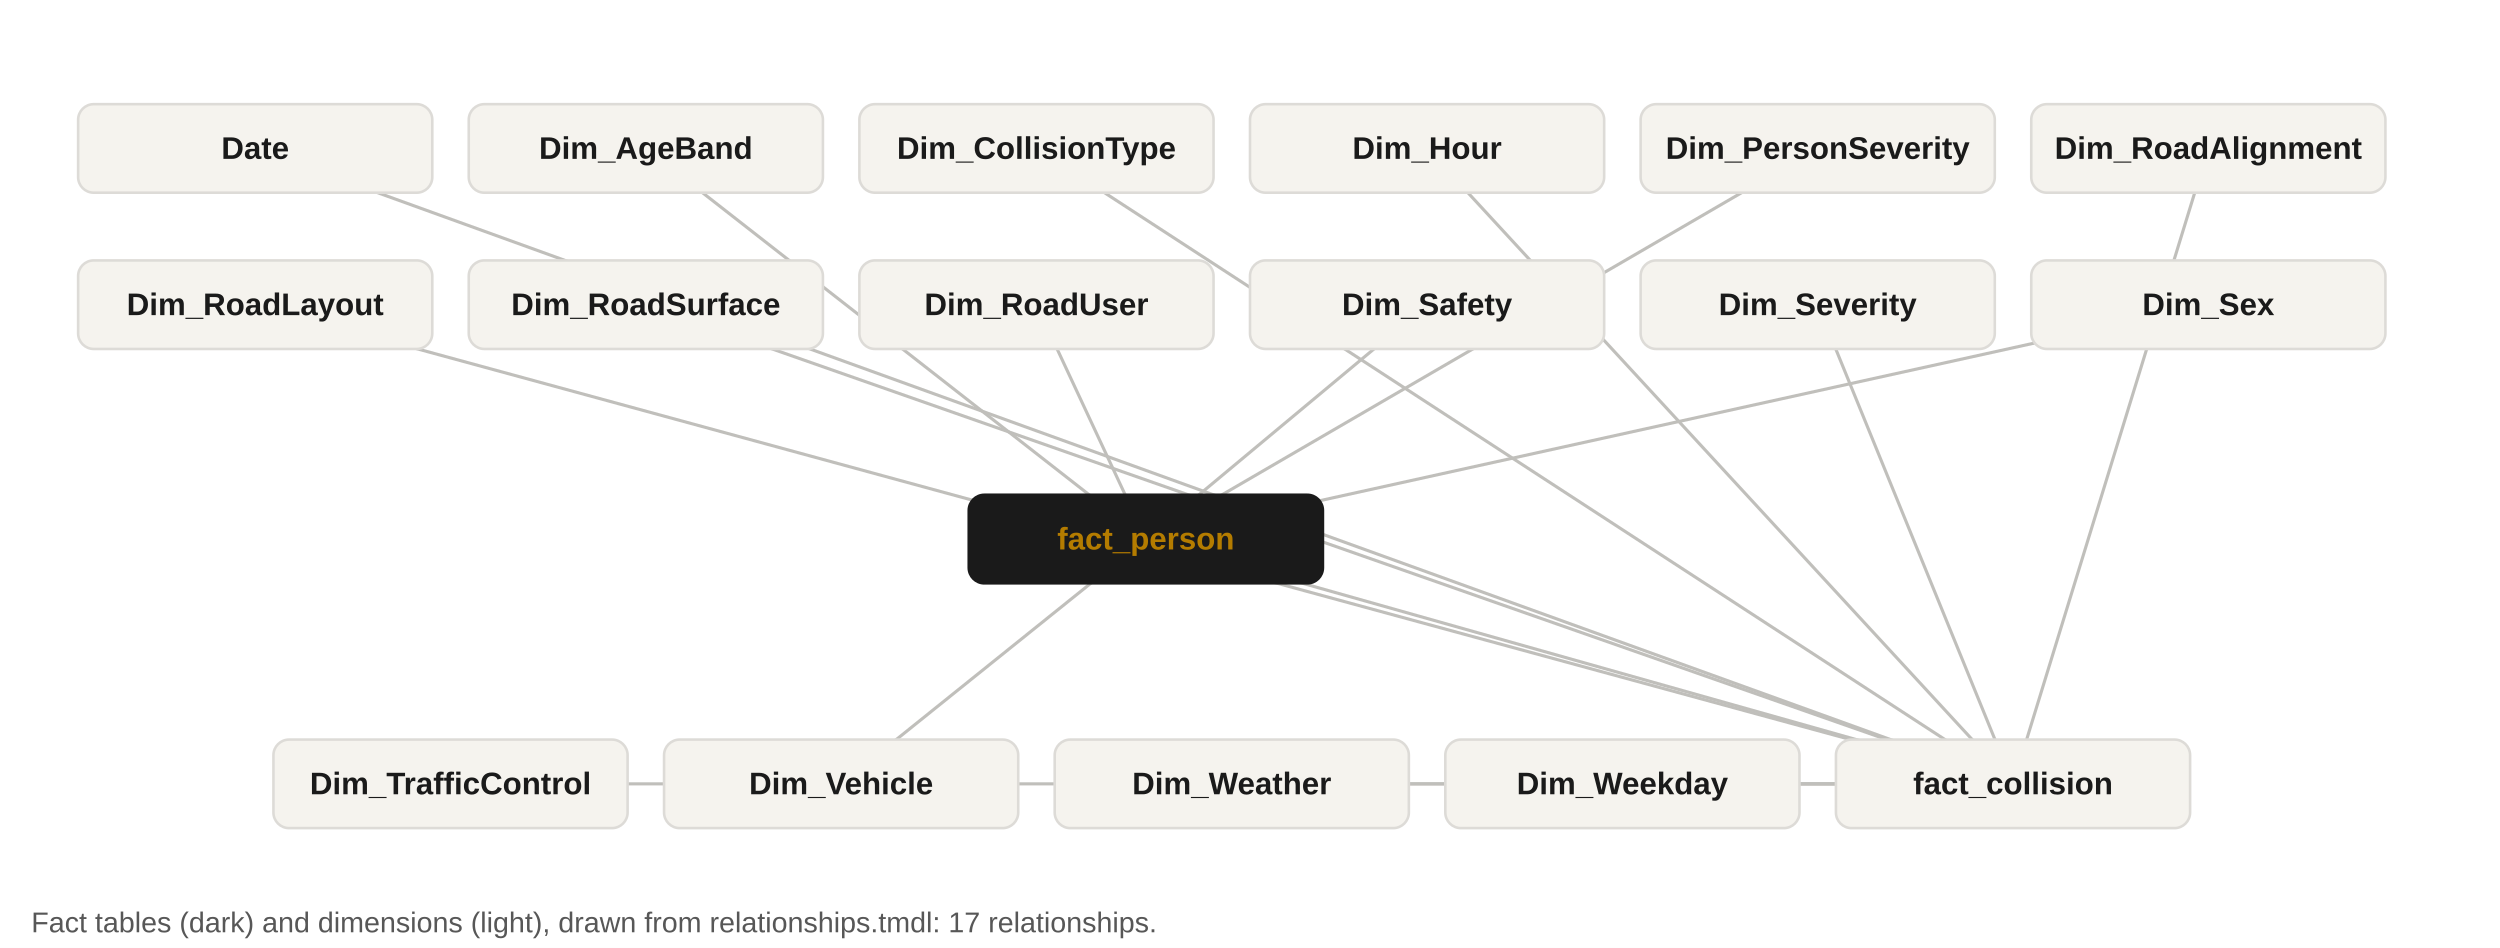
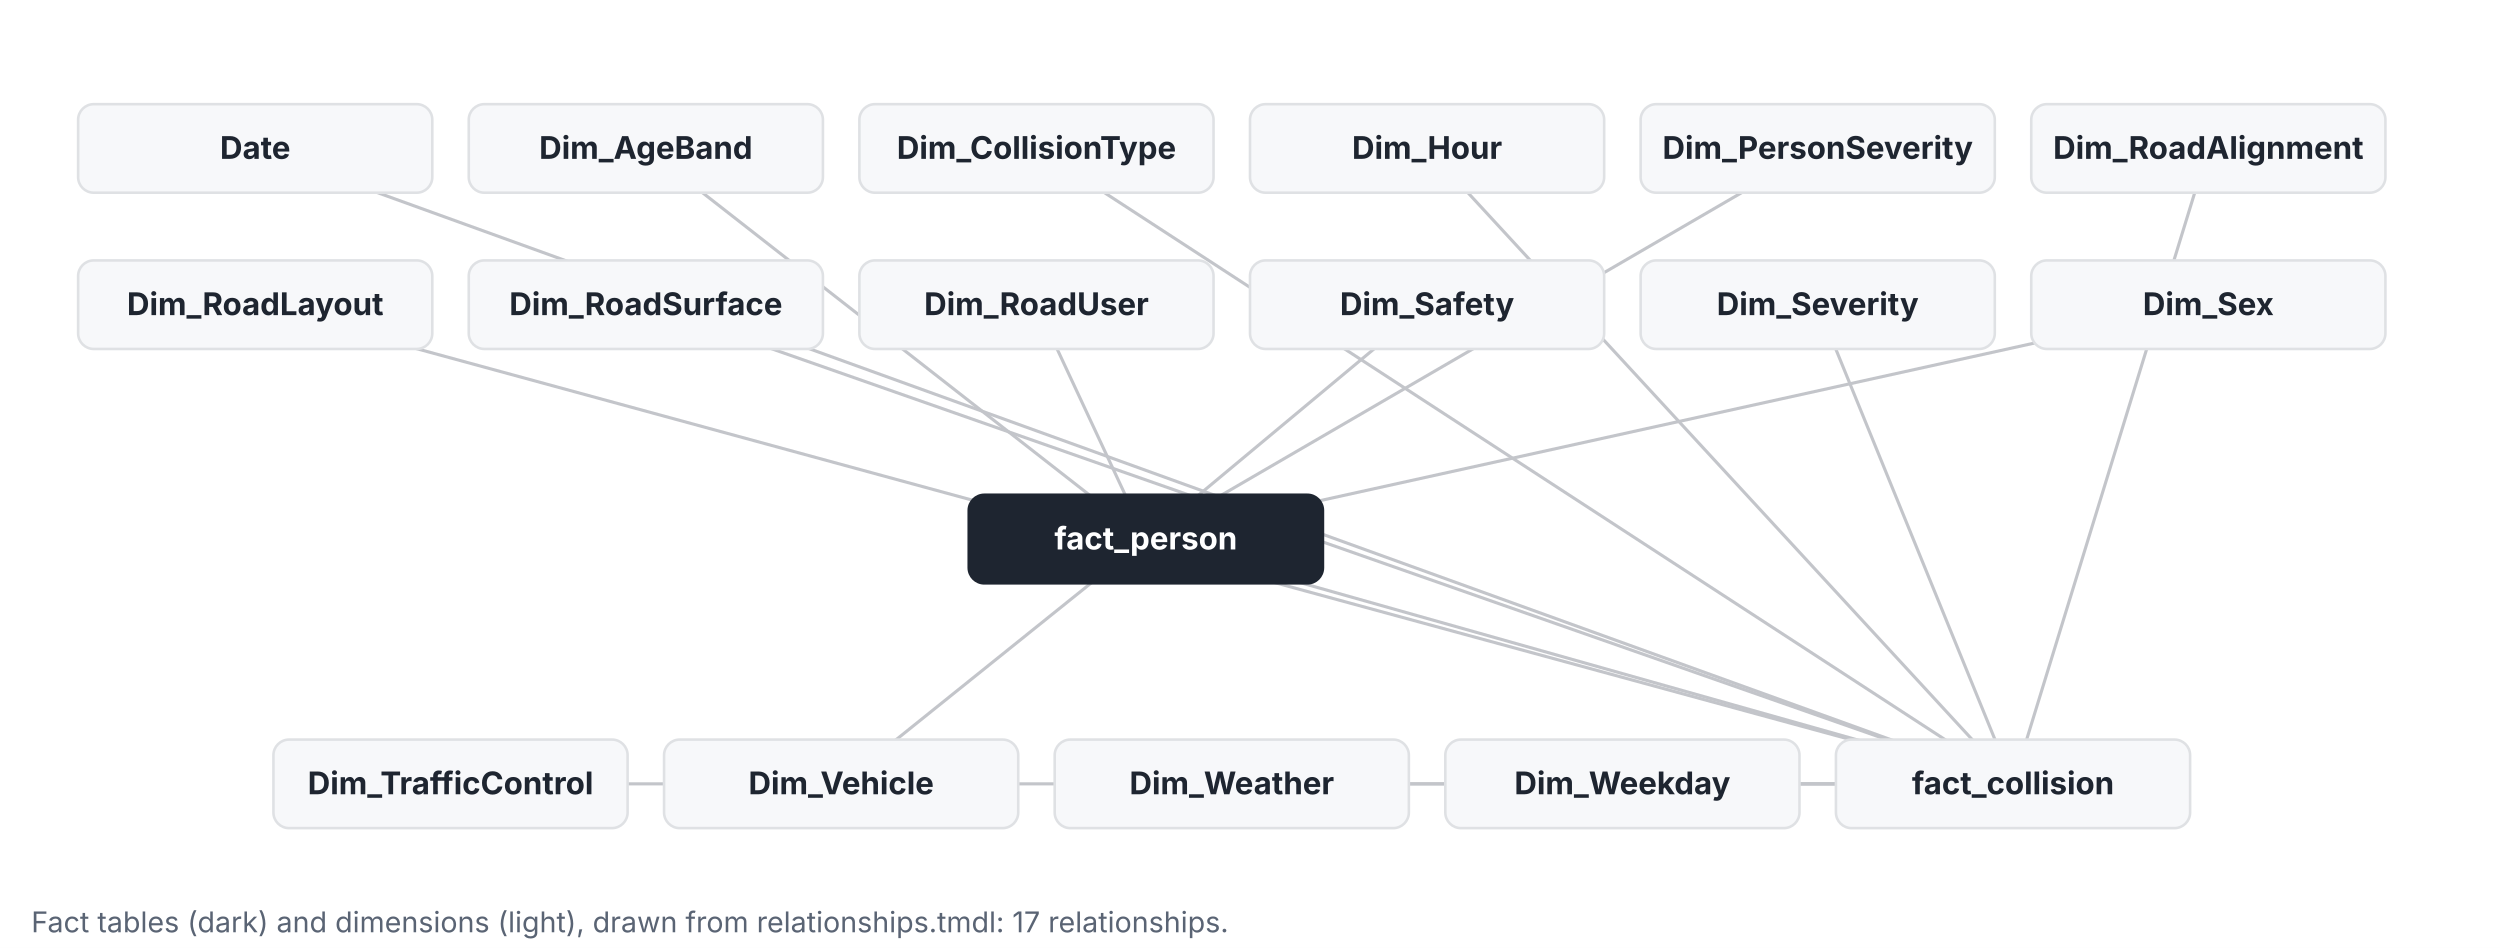
<svg xmlns="http://www.w3.org/2000/svg" viewBox="0 0 960 364" role="img" aria-label="Star-schema diagram drawn from the model relationships">
  <rect width="100%" height="100%" fill="#fff" />
-   <line x1="773" y1="301" x2="98" y2="57" stroke="#C0BFBB" stroke-width="1.2" />
-   <line x1="773" y1="301" x2="623" y2="301" stroke="#C0BFBB" stroke-width="1.2" />
-   <line x1="773" y1="301" x2="548" y2="57" stroke="#C0BFBB" stroke-width="1.2" />
-   <line x1="773" y1="301" x2="698" y2="117" stroke="#C0BFBB" stroke-width="1.2" />
-   <line x1="773" y1="301" x2="473" y2="301" stroke="#C0BFBB" stroke-width="1.2" />
-   <line x1="773" y1="301" x2="248" y2="117" stroke="#C0BFBB" stroke-width="1.2" />
-   <line x1="773" y1="301" x2="848" y2="57" stroke="#C0BFBB" stroke-width="1.2" />
-   <line x1="773" y1="301" x2="98" y2="117" stroke="#C0BFBB" stroke-width="1.2" />
-   <line x1="773" y1="301" x2="173" y2="301" stroke="#C0BFBB" stroke-width="1.2" />
-   <line x1="773" y1="301" x2="398" y2="57" stroke="#C0BFBB" stroke-width="1.2" />
-   <line x1="440" y1="207" x2="773" y2="301" stroke="#C0BFBB" stroke-width="1.2" />
-   <line x1="440" y1="207" x2="248" y2="57" stroke="#C0BFBB" stroke-width="1.2" />
-   <line x1="440" y1="207" x2="398" y2="117" stroke="#C0BFBB" stroke-width="1.2" />
-   <line x1="440" y1="207" x2="548" y2="117" stroke="#C0BFBB" stroke-width="1.2" />
-   <line x1="440" y1="207" x2="848" y2="117" stroke="#C0BFBB" stroke-width="1.2" />
-   <line x1="440" y1="207" x2="323" y2="301" stroke="#C0BFBB" stroke-width="1.2" />
-   <line x1="440" y1="207" x2="698" y2="57" stroke="#C0BFBB" stroke-width="1.2" />
-   <rect x="30" y="40" width="136" height="34" rx="6" fill="#F5F3EE" stroke="#DDDBD7" />
-   <text x="98" y="61" text-anchor="middle" font-family="Segoe UI,Arial,sans-serif" font-size="12" font-weight="700" fill="#1A1A1A">Date</text>
-   <rect x="180" y="40" width="136" height="34" rx="6" fill="#F5F3EE" stroke="#DDDBD7" />
-   <text x="248" y="61" text-anchor="middle" font-family="Segoe UI,Arial,sans-serif" font-size="12" font-weight="700" fill="#1A1A1A">Dim_AgeBand</text>
-   <rect x="330" y="40" width="136" height="34" rx="6" fill="#F5F3EE" stroke="#DDDBD7" />
-   <text x="398" y="61" text-anchor="middle" font-family="Segoe UI,Arial,sans-serif" font-size="12" font-weight="700" fill="#1A1A1A">Dim_CollisionType</text>
-   <rect x="480" y="40" width="136" height="34" rx="6" fill="#F5F3EE" stroke="#DDDBD7" />
-   <text x="548" y="61" text-anchor="middle" font-family="Segoe UI,Arial,sans-serif" font-size="12" font-weight="700" fill="#1A1A1A">Dim_Hour</text>
-   <rect x="630" y="40" width="136" height="34" rx="6" fill="#F5F3EE" stroke="#DDDBD7" />
-   <text x="698" y="61" text-anchor="middle" font-family="Segoe UI,Arial,sans-serif" font-size="12" font-weight="700" fill="#1A1A1A">Dim_PersonSeverity</text>
-   <rect x="780" y="40" width="136" height="34" rx="6" fill="#F5F3EE" stroke="#DDDBD7" />
-   <text x="848" y="61" text-anchor="middle" font-family="Segoe UI,Arial,sans-serif" font-size="12" font-weight="700" fill="#1A1A1A">Dim_RoadAlignment</text>
-   <rect x="30" y="100" width="136" height="34" rx="6" fill="#F5F3EE" stroke="#DDDBD7" />
-   <text x="98" y="121" text-anchor="middle" font-family="Segoe UI,Arial,sans-serif" font-size="12" font-weight="700" fill="#1A1A1A">Dim_RoadLayout</text>
-   <rect x="180" y="100" width="136" height="34" rx="6" fill="#F5F3EE" stroke="#DDDBD7" />
-   <text x="248" y="121" text-anchor="middle" font-family="Segoe UI,Arial,sans-serif" font-size="12" font-weight="700" fill="#1A1A1A">Dim_RoadSurface</text>
-   <rect x="330" y="100" width="136" height="34" rx="6" fill="#F5F3EE" stroke="#DDDBD7" />
-   <text x="398" y="121" text-anchor="middle" font-family="Segoe UI,Arial,sans-serif" font-size="12" font-weight="700" fill="#1A1A1A">Dim_RoadUser</text>
-   <rect x="480" y="100" width="136" height="34" rx="6" fill="#F5F3EE" stroke="#DDDBD7" />
-   <text x="548" y="121" text-anchor="middle" font-family="Segoe UI,Arial,sans-serif" font-size="12" font-weight="700" fill="#1A1A1A">Dim_Safety</text>
-   <rect x="630" y="100" width="136" height="34" rx="6" fill="#F5F3EE" stroke="#DDDBD7" />
-   <text x="698" y="121" text-anchor="middle" font-family="Segoe UI,Arial,sans-serif" font-size="12" font-weight="700" fill="#1A1A1A">Dim_Severity</text>
-   <rect x="780" y="100" width="136" height="34" rx="6" fill="#F5F3EE" stroke="#DDDBD7" />
-   <text x="848" y="121" text-anchor="middle" font-family="Segoe UI,Arial,sans-serif" font-size="12" font-weight="700" fill="#1A1A1A">Dim_Sex</text>
-   <rect x="372" y="190" width="136" height="34" rx="6" fill="#1A1A1A" stroke="#1A1A1A" />
-   <text x="440" y="211" text-anchor="middle" font-family="Segoe UI,Arial,sans-serif" font-size="12" font-weight="700" fill="#B47C00">fact_person</text>
-   <rect x="105" y="284" width="136" height="34" rx="6" fill="#F5F3EE" stroke="#DDDBD7" />
-   <text x="173" y="305" text-anchor="middle" font-family="Segoe UI,Arial,sans-serif" font-size="12" font-weight="700" fill="#1A1A1A">Dim_TrafficControl</text>
-   <rect x="255" y="284" width="136" height="34" rx="6" fill="#F5F3EE" stroke="#DDDBD7" />
-   <text x="323" y="305" text-anchor="middle" font-family="Segoe UI,Arial,sans-serif" font-size="12" font-weight="700" fill="#1A1A1A">Dim_Vehicle</text>
-   <rect x="405" y="284" width="136" height="34" rx="6" fill="#F5F3EE" stroke="#DDDBD7" />
-   <text x="473" y="305" text-anchor="middle" font-family="Segoe UI,Arial,sans-serif" font-size="12" font-weight="700" fill="#1A1A1A">Dim_Weather</text>
-   <rect x="555" y="284" width="136" height="34" rx="6" fill="#F5F3EE" stroke="#DDDBD7" />
-   <text x="623" y="305" text-anchor="middle" font-family="Segoe UI,Arial,sans-serif" font-size="12" font-weight="700" fill="#1A1A1A">Dim_Weekday</text>
-   <rect x="705" y="284" width="136" height="34" rx="6" fill="#F5F3EE" stroke="#DDDBD7" />
-   <text x="773" y="305" text-anchor="middle" font-family="Segoe UI,Arial,sans-serif" font-size="12" font-weight="700" fill="#1A1A1A">fact_collision</text>
-   <text x="12" y="358" font-family="Segoe UI,Arial,sans-serif" font-size="11" fill="#575757">Fact tables (dark) and dimensions (light), drawn from relationships.tmdl: 17 relationships.</text>
+   <line x1="773" y1="301" x2="98" y2="57" stroke="#C3C5CA" stroke-width="1.2" />
+   <line x1="773" y1="301" x2="623" y2="301" stroke="#C3C5CA" stroke-width="1.2" />
+   <line x1="773" y1="301" x2="548" y2="57" stroke="#C3C5CA" stroke-width="1.2" />
+   <line x1="773" y1="301" x2="698" y2="117" stroke="#C3C5CA" stroke-width="1.2" />
+   <line x1="773" y1="301" x2="473" y2="301" stroke="#C3C5CA" stroke-width="1.2" />
+   <line x1="773" y1="301" x2="248" y2="117" stroke="#C3C5CA" stroke-width="1.2" />
+   <line x1="773" y1="301" x2="848" y2="57" stroke="#C3C5CA" stroke-width="1.2" />
+   <line x1="773" y1="301" x2="98" y2="117" stroke="#C3C5CA" stroke-width="1.2" />
+   <line x1="773" y1="301" x2="173" y2="301" stroke="#C3C5CA" stroke-width="1.2" />
+   <line x1="773" y1="301" x2="398" y2="57" stroke="#C3C5CA" stroke-width="1.2" />
+   <line x1="440" y1="207" x2="773" y2="301" stroke="#C3C5CA" stroke-width="1.2" />
+   <line x1="440" y1="207" x2="248" y2="57" stroke="#C3C5CA" stroke-width="1.2" />
+   <line x1="440" y1="207" x2="398" y2="117" stroke="#C3C5CA" stroke-width="1.2" />
+   <line x1="440" y1="207" x2="548" y2="117" stroke="#C3C5CA" stroke-width="1.2" />
+   <line x1="440" y1="207" x2="848" y2="117" stroke="#C3C5CA" stroke-width="1.2" />
+   <line x1="440" y1="207" x2="323" y2="301" stroke="#C3C5CA" stroke-width="1.2" />
+   <line x1="440" y1="207" x2="698" y2="57" stroke="#C3C5CA" stroke-width="1.2" />
+   <rect x="30" y="40" width="136" height="34" rx="6" fill="#F7F8FA" stroke="#DFE1E4" />
+   <text x="98" y="61" text-anchor="middle" font-family="Inter,Segoe UI,Arial,sans-serif" font-size="12" font-weight="700" fill="#1E2530">Date</text>
+   <rect x="180" y="40" width="136" height="34" rx="6" fill="#F7F8FA" stroke="#DFE1E4" />
+   <text x="248" y="61" text-anchor="middle" font-family="Inter,Segoe UI,Arial,sans-serif" font-size="12" font-weight="700" fill="#1E2530">Dim_AgeBand</text>
+   <rect x="330" y="40" width="136" height="34" rx="6" fill="#F7F8FA" stroke="#DFE1E4" />
+   <text x="398" y="61" text-anchor="middle" font-family="Inter,Segoe UI,Arial,sans-serif" font-size="12" font-weight="700" fill="#1E2530">Dim_CollisionType</text>
+   <rect x="480" y="40" width="136" height="34" rx="6" fill="#F7F8FA" stroke="#DFE1E4" />
+   <text x="548" y="61" text-anchor="middle" font-family="Inter,Segoe UI,Arial,sans-serif" font-size="12" font-weight="700" fill="#1E2530">Dim_Hour</text>
+   <rect x="630" y="40" width="136" height="34" rx="6" fill="#F7F8FA" stroke="#DFE1E4" />
+   <text x="698" y="61" text-anchor="middle" font-family="Inter,Segoe UI,Arial,sans-serif" font-size="12" font-weight="700" fill="#1E2530">Dim_PersonSeverity</text>
+   <rect x="780" y="40" width="136" height="34" rx="6" fill="#F7F8FA" stroke="#DFE1E4" />
+   <text x="848" y="61" text-anchor="middle" font-family="Inter,Segoe UI,Arial,sans-serif" font-size="12" font-weight="700" fill="#1E2530">Dim_RoadAlignment</text>
+   <rect x="30" y="100" width="136" height="34" rx="6" fill="#F7F8FA" stroke="#DFE1E4" />
+   <text x="98" y="121" text-anchor="middle" font-family="Inter,Segoe UI,Arial,sans-serif" font-size="12" font-weight="700" fill="#1E2530">Dim_RoadLayout</text>
+   <rect x="180" y="100" width="136" height="34" rx="6" fill="#F7F8FA" stroke="#DFE1E4" />
+   <text x="248" y="121" text-anchor="middle" font-family="Inter,Segoe UI,Arial,sans-serif" font-size="12" font-weight="700" fill="#1E2530">Dim_RoadSurface</text>
+   <rect x="330" y="100" width="136" height="34" rx="6" fill="#F7F8FA" stroke="#DFE1E4" />
+   <text x="398" y="121" text-anchor="middle" font-family="Inter,Segoe UI,Arial,sans-serif" font-size="12" font-weight="700" fill="#1E2530">Dim_RoadUser</text>
+   <rect x="480" y="100" width="136" height="34" rx="6" fill="#F7F8FA" stroke="#DFE1E4" />
+   <text x="548" y="121" text-anchor="middle" font-family="Inter,Segoe UI,Arial,sans-serif" font-size="12" font-weight="700" fill="#1E2530">Dim_Safety</text>
+   <rect x="630" y="100" width="136" height="34" rx="6" fill="#F7F8FA" stroke="#DFE1E4" />
+   <text x="698" y="121" text-anchor="middle" font-family="Inter,Segoe UI,Arial,sans-serif" font-size="12" font-weight="700" fill="#1E2530">Dim_Severity</text>
+   <rect x="780" y="100" width="136" height="34" rx="6" fill="#F7F8FA" stroke="#DFE1E4" />
+   <text x="848" y="121" text-anchor="middle" font-family="Inter,Segoe UI,Arial,sans-serif" font-size="12" font-weight="700" fill="#1E2530">Dim_Sex</text>
+   <rect x="372" y="190" width="136" height="34" rx="6" fill="#1E2530" stroke="#1E2530" />
+   <text x="440" y="211" text-anchor="middle" font-family="Inter,Segoe UI,Arial,sans-serif" font-size="12" font-weight="700" fill="#FFFFFF">fact_person</text>
+   <rect x="105" y="284" width="136" height="34" rx="6" fill="#F7F8FA" stroke="#DFE1E4" />
+   <text x="173" y="305" text-anchor="middle" font-family="Inter,Segoe UI,Arial,sans-serif" font-size="12" font-weight="700" fill="#1E2530">Dim_TrafficControl</text>
+   <rect x="255" y="284" width="136" height="34" rx="6" fill="#F7F8FA" stroke="#DFE1E4" />
+   <text x="323" y="305" text-anchor="middle" font-family="Inter,Segoe UI,Arial,sans-serif" font-size="12" font-weight="700" fill="#1E2530">Dim_Vehicle</text>
+   <rect x="405" y="284" width="136" height="34" rx="6" fill="#F7F8FA" stroke="#DFE1E4" />
+   <text x="473" y="305" text-anchor="middle" font-family="Inter,Segoe UI,Arial,sans-serif" font-size="12" font-weight="700" fill="#1E2530">Dim_Weather</text>
+   <rect x="555" y="284" width="136" height="34" rx="6" fill="#F7F8FA" stroke="#DFE1E4" />
+   <text x="623" y="305" text-anchor="middle" font-family="Inter,Segoe UI,Arial,sans-serif" font-size="12" font-weight="700" fill="#1E2530">Dim_Weekday</text>
+   <rect x="705" y="284" width="136" height="34" rx="6" fill="#F7F8FA" stroke="#DFE1E4" />
+   <text x="773" y="305" text-anchor="middle" font-family="Inter,Segoe UI,Arial,sans-serif" font-size="12" font-weight="700" fill="#1E2530">fact_collision</text>
+   <text x="12" y="358" font-family="Inter,Segoe UI,Arial,sans-serif" font-size="11" fill="#5A6474">Fact tables (dark) and dimensions (light), drawn from relationships.tmdl: 17 relationships.</text>
</svg>
